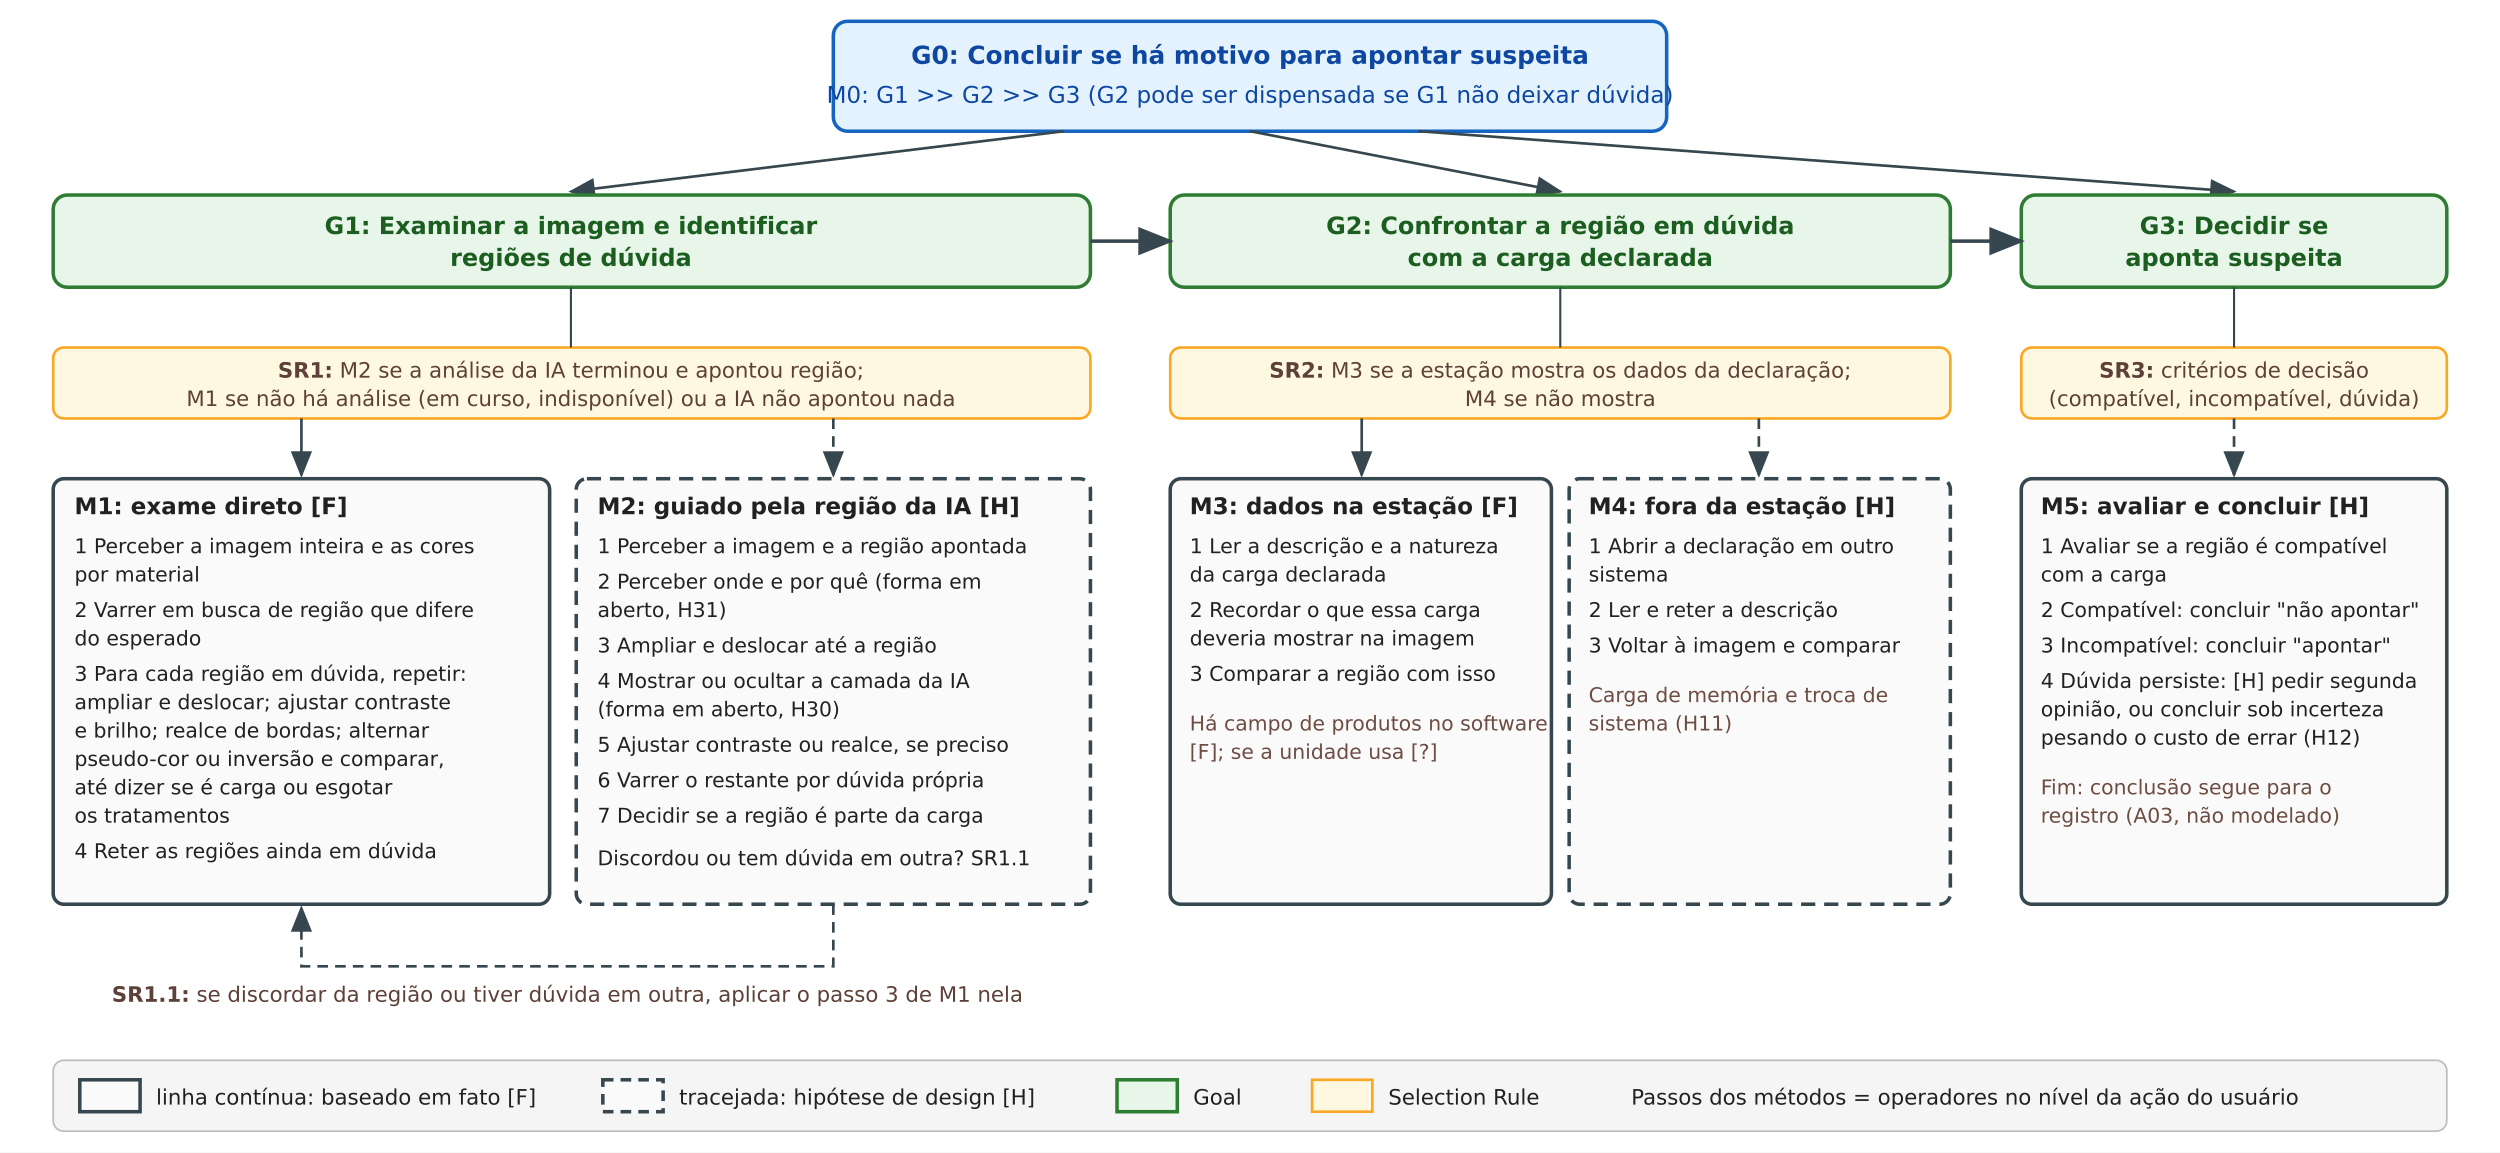
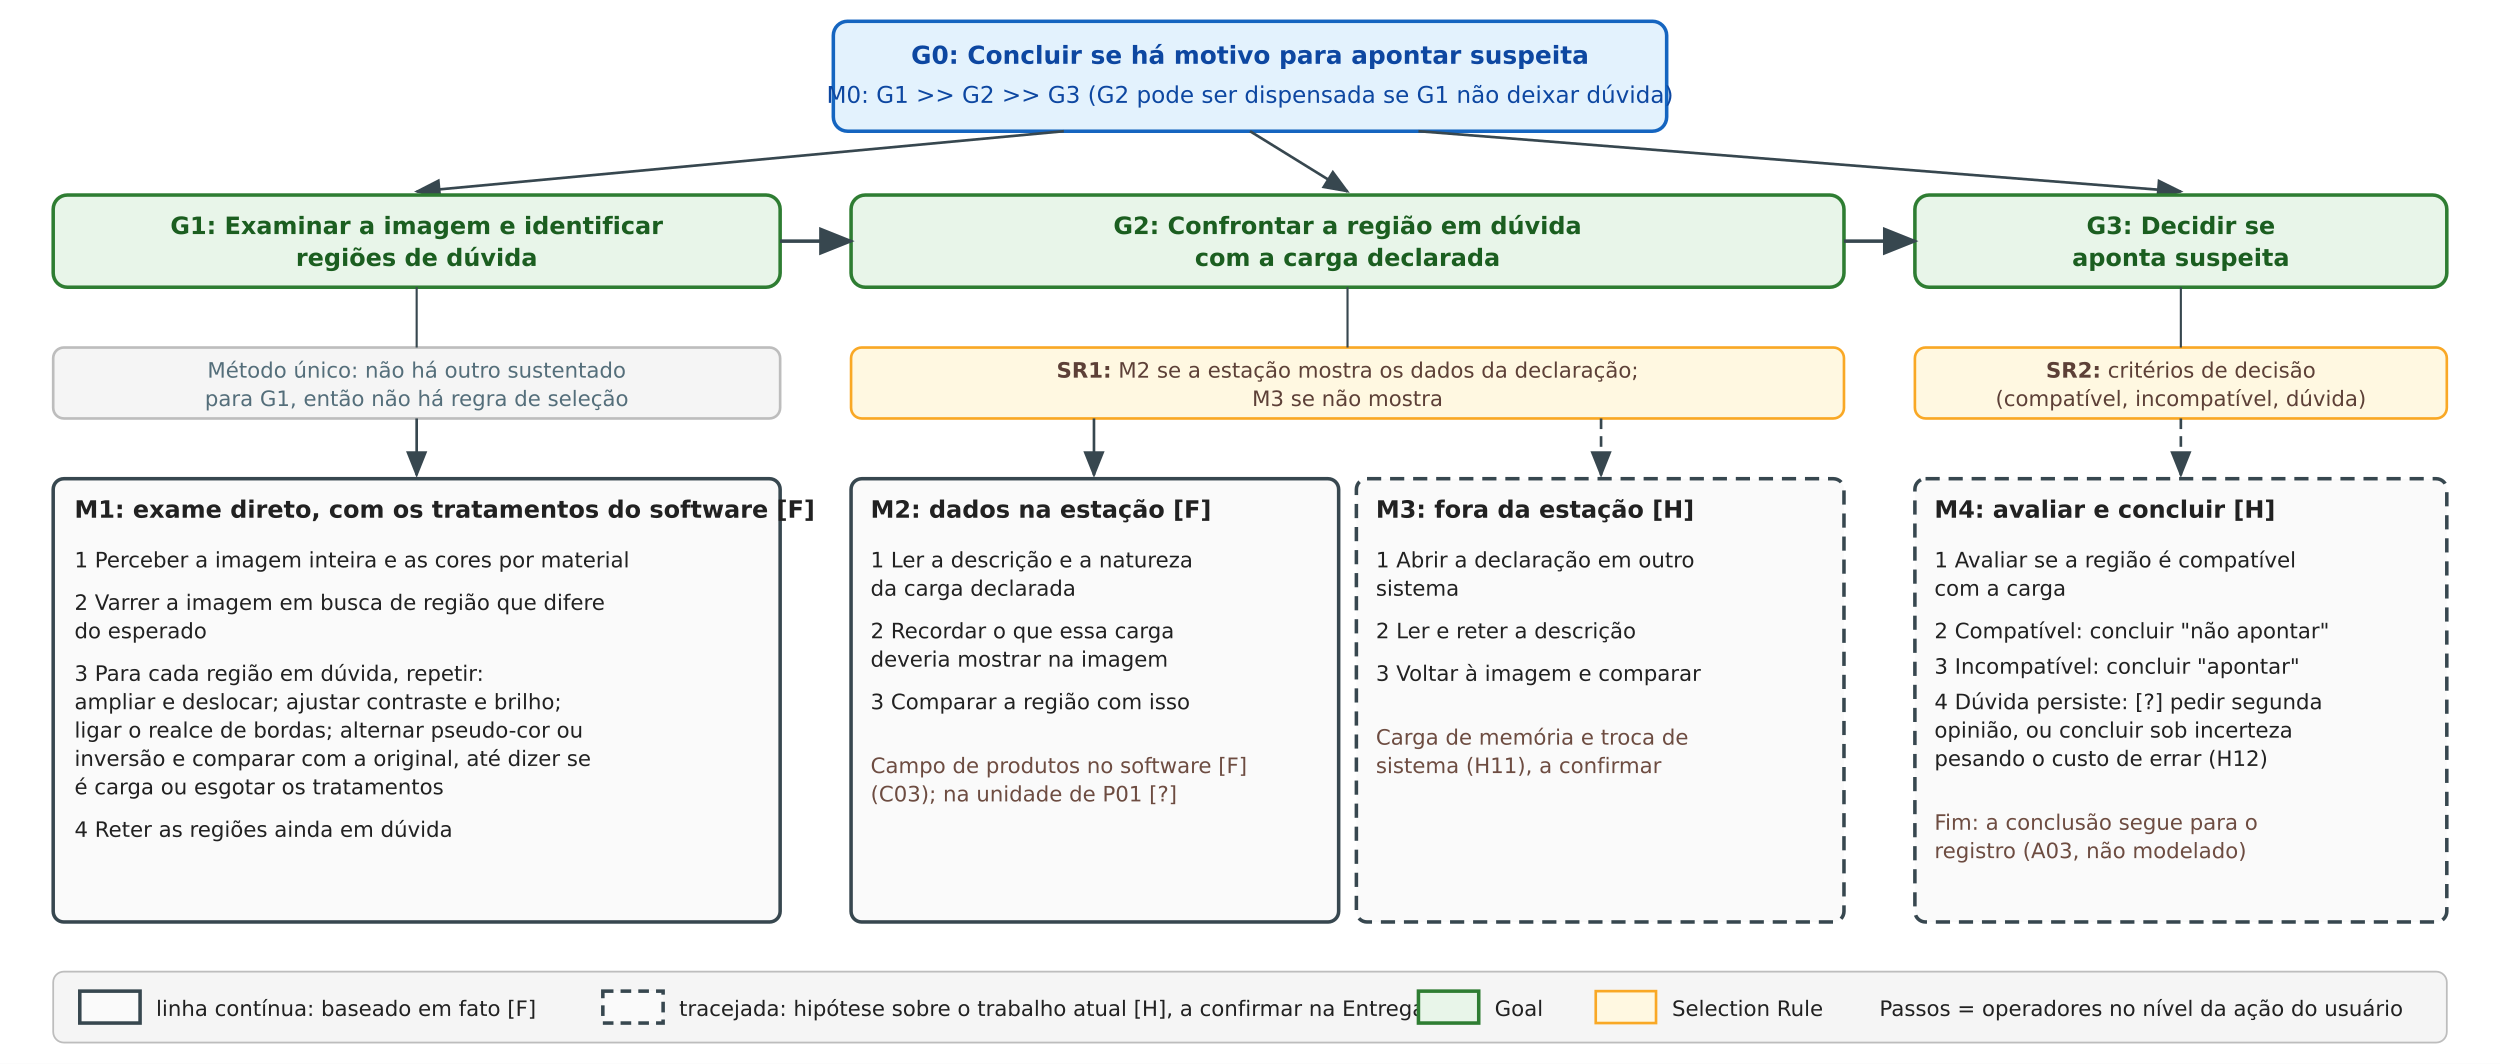
- <svg xmlns="http://www.w3.org/2000/svg" width="1410" height="650" viewBox="0 0 1410 650" font-family="DejaVu Sans, Arial, sans-serif">
+ <svg xmlns="http://www.w3.org/2000/svg" width="1410" height="600" viewBox="0 0 1410 600" font-family="DejaVu Sans, Arial, sans-serif">
  <defs>
    <marker id="ar" markerWidth="10" markerHeight="8" refX="9" refY="4" orient="auto">
      <path d="M0,0 L10,4 L0,8 z" fill="#37474f" />
    </marker>
  </defs>
-   <rect width="1410" height="650" fill="#ffffff" />
+   <rect width="1410" height="600" fill="#ffffff" />
  <rect x="470" y="12" width="470" height="62" rx="8" fill="#e3f2fd" stroke="#1565c0" stroke-width="2" />
  <text x="705" y="36" text-anchor="middle" font-size="14" font-weight="bold" fill="#0d47a1">G0: Concluir se há motivo para apontar suspeita</text>
  <text x="705" y="58" text-anchor="middle" font-size="13" fill="#0d47a1">M0: G1 &gt;&gt; G2 &gt;&gt; G3 (G2 pode ser dispensada se G1 não deixar dúvida)</text>
-   <path d="M600,74 L322,108" stroke="#37474f" stroke-width="1.5" fill="none" marker-end="url(#ar)" />
-   <path d="M705,74 L880,108" stroke="#37474f" stroke-width="1.5" fill="none" marker-end="url(#ar)" />
-   <path d="M800,74 L1260,108" stroke="#37474f" stroke-width="1.5" fill="none" marker-end="url(#ar)" />
-   <rect x="30" y="110" width="585" height="52" rx="8" fill="#e8f5e9" stroke="#2e7d32" stroke-width="2" />
-   <text x="322" y="132" text-anchor="middle" font-size="13.5" font-weight="bold" fill="#1b5e20">G1: Examinar a imagem e identificar</text>
-   <text x="322" y="150" text-anchor="middle" font-size="13.5" font-weight="bold" fill="#1b5e20">regiões de dúvida</text>
-   <rect x="660" y="110" width="440" height="52" rx="8" fill="#e8f5e9" stroke="#2e7d32" stroke-width="2" />
-   <text x="880" y="132" text-anchor="middle" font-size="13.5" font-weight="bold" fill="#1b5e20">G2: Confrontar a região em dúvida</text>
-   <text x="880" y="150" text-anchor="middle" font-size="13.5" font-weight="bold" fill="#1b5e20">com a carga declarada</text>
-   <rect x="1140" y="110" width="240" height="52" rx="8" fill="#e8f5e9" stroke="#2e7d32" stroke-width="2" />
-   <text x="1260" y="132" text-anchor="middle" font-size="13.5" font-weight="bold" fill="#1b5e20">G3: Decidir se</text>
-   <text x="1260" y="150" text-anchor="middle" font-size="13.5" font-weight="bold" fill="#1b5e20">aponta suspeita</text>
-   <path d="M615,136 L660,136" stroke="#37474f" stroke-width="2" fill="none" marker-end="url(#ar)" />
-   <path d="M1100,136 L1140,136" stroke="#37474f" stroke-width="2" fill="none" marker-end="url(#ar)" />
-   <rect x="30" y="196" width="585" height="40" rx="6" fill="#fff8e1" stroke="#f9a825" stroke-width="1.5" />
-   <text x="322" y="213" text-anchor="middle" font-size="12" fill="#5d4037">
-     <tspan font-weight="bold">SR1:</tspan> M2 se a análise da IA terminou e apontou região;</text>
-   <text x="322" y="229" text-anchor="middle" font-size="12" fill="#5d4037">M1 se não há análise (em curso, indisponível) ou a IA não apontou nada</text>
-   <rect x="660" y="196" width="440" height="40" rx="6" fill="#fff8e1" stroke="#f9a825" stroke-width="1.5" />
-   <text x="880" y="213" text-anchor="middle" font-size="12" fill="#5d4037">
-     <tspan font-weight="bold">SR2:</tspan> M3 se a estação mostra os dados da declaração;</text>
-   <text x="880" y="229" text-anchor="middle" font-size="12" fill="#5d4037">M4 se não mostra</text>
-   <rect x="1140" y="196" width="240" height="40" rx="6" fill="#fff8e1" stroke="#f9a825" stroke-width="1.5" />
-   <text x="1260" y="213" text-anchor="middle" font-size="12" fill="#5d4037">
-     <tspan font-weight="bold">SR3:</tspan> critérios de decisão</text>
-   <text x="1260" y="229" text-anchor="middle" font-size="12" fill="#5d4037">(compatível, incompatível, dúvida)</text>
-   <path d="M322,162 L322,196" stroke="#37474f" stroke-width="1.2" fill="none" />
-   <path d="M880,162 L880,196" stroke="#37474f" stroke-width="1.2" fill="none" />
-   <path d="M1260,162 L1260,196" stroke="#37474f" stroke-width="1.2" fill="none" />
-   <path d="M170,236 L170,268" stroke="#37474f" stroke-width="1.5" fill="none" marker-end="url(#ar)" />
-   <path d="M470,236 L470,268" stroke="#37474f" stroke-width="1.5" stroke-dasharray="6,4" fill="none" marker-end="url(#ar)" />
-   <path d="M768,236 L768,268" stroke="#37474f" stroke-width="1.5" fill="none" marker-end="url(#ar)" />
-   <path d="M992,236 L992,268" stroke="#37474f" stroke-width="1.5" stroke-dasharray="6,4" fill="none" marker-end="url(#ar)" />
-   <path d="M1260,236 L1260,268" stroke="#37474f" stroke-width="1.5" stroke-dasharray="6,4" fill="none" marker-end="url(#ar)" />
-   <rect x="30" y="270" width="280" height="240" rx="6" fill="#fafafa" stroke="#37474f" stroke-width="2" />
-   <text font-size="11.5" fill="#212121">
-     <tspan x="42" y="290" font-weight="bold" font-size="13">M1: exame direto  [F]</tspan>
-     <tspan x="42" y="312">1 Perceber a imagem inteira e as cores</tspan>
-     <tspan x="42" y="328">   por material</tspan>
-     <tspan x="42" y="348">2 Varrer em busca de região que difere</tspan>
-     <tspan x="42" y="364">   do esperado</tspan>
+   <path d="M600,74 L235,108" stroke="#37474f" stroke-width="1.5" fill="none" marker-end="url(#ar)" />
+   <path d="M705,74 L760,108" stroke="#37474f" stroke-width="1.5" fill="none" marker-end="url(#ar)" />
+   <path d="M800,74 L1230,108" stroke="#37474f" stroke-width="1.5" fill="none" marker-end="url(#ar)" />
+   <rect x="30" y="110" width="410" height="52" rx="8" fill="#e8f5e9" stroke="#2e7d32" stroke-width="2" />
+   <text x="235" y="132" text-anchor="middle" font-size="13.5" font-weight="bold" fill="#1b5e20">G1: Examinar a imagem e identificar</text>
+   <text x="235" y="150" text-anchor="middle" font-size="13.5" font-weight="bold" fill="#1b5e20">regiões de dúvida</text>
+   <rect x="480" y="110" width="560" height="52" rx="8" fill="#e8f5e9" stroke="#2e7d32" stroke-width="2" />
+   <text x="760" y="132" text-anchor="middle" font-size="13.5" font-weight="bold" fill="#1b5e20">G2: Confrontar a região em dúvida</text>
+   <text x="760" y="150" text-anchor="middle" font-size="13.5" font-weight="bold" fill="#1b5e20">com a carga declarada</text>
+   <rect x="1080" y="110" width="300" height="52" rx="8" fill="#e8f5e9" stroke="#2e7d32" stroke-width="2" />
+   <text x="1230" y="132" text-anchor="middle" font-size="13.5" font-weight="bold" fill="#1b5e20">G3: Decidir se</text>
+   <text x="1230" y="150" text-anchor="middle" font-size="13.5" font-weight="bold" fill="#1b5e20">aponta suspeita</text>
+   <path d="M440,136 L480,136" stroke="#37474f" stroke-width="2" fill="none" marker-end="url(#ar)" />
+   <path d="M1040,136 L1080,136" stroke="#37474f" stroke-width="2" fill="none" marker-end="url(#ar)" />
+   <rect x="30" y="196" width="410" height="40" rx="6" fill="#f5f5f5" stroke="#bdbdbd" stroke-width="1.5" />
+   <text x="235" y="213" text-anchor="middle" font-size="12" fill="#546e7a">Método único: não há outro sustentado</text>
+   <text x="235" y="229" text-anchor="middle" font-size="12" fill="#546e7a">para G1, então não há regra de seleção</text>
+   <rect x="480" y="196" width="560" height="40" rx="6" fill="#fff8e1" stroke="#f9a825" stroke-width="1.5" />
+   <text x="760" y="213" text-anchor="middle" font-size="12" fill="#5d4037">
+     <tspan font-weight="bold">SR1:</tspan> M2 se a estação mostra os dados da declaração;</text>
+   <text x="760" y="229" text-anchor="middle" font-size="12" fill="#5d4037">M3 se não mostra</text>
+   <rect x="1080" y="196" width="300" height="40" rx="6" fill="#fff8e1" stroke="#f9a825" stroke-width="1.5" />
+   <text x="1230" y="213" text-anchor="middle" font-size="12" fill="#5d4037">
+     <tspan font-weight="bold">SR2:</tspan> critérios de decisão</text>
+   <text x="1230" y="229" text-anchor="middle" font-size="12" fill="#5d4037">(compatível, incompatível, dúvida)</text>
+   <path d="M235,162 L235,196" stroke="#37474f" stroke-width="1.2" fill="none" />
+   <path d="M760,162 L760,196" stroke="#37474f" stroke-width="1.2" fill="none" />
+   <path d="M1230,162 L1230,196" stroke="#37474f" stroke-width="1.2" fill="none" />
+   <path d="M235,236 L235,268" stroke="#37474f" stroke-width="1.5" fill="none" marker-end="url(#ar)" />
+   <path d="M617,236 L617,268" stroke="#37474f" stroke-width="1.5" fill="none" marker-end="url(#ar)" />
+   <path d="M903,236 L903,268" stroke="#37474f" stroke-width="1.5" stroke-dasharray="6,4" fill="none" marker-end="url(#ar)" />
+   <path d="M1230,236 L1230,268" stroke="#37474f" stroke-width="1.5" stroke-dasharray="6,4" fill="none" marker-end="url(#ar)" />
+   <rect x="30" y="270" width="410" height="250" rx="6" fill="#fafafa" stroke="#37474f" stroke-width="2" />
+   <text font-size="12" fill="#212121">
+     <tspan x="42" y="292" font-weight="bold" font-size="13.5">M1: exame direto, com os tratamentos do software  [F]</tspan>
+     <tspan x="42" y="320">1 Perceber a imagem inteira e as cores por material</tspan>
+     <tspan x="42" y="344">2 Varrer a imagem em busca de região que difere</tspan>
+     <tspan x="42" y="360">   do esperado</tspan>
    <tspan x="42" y="384">3 Para cada região em dúvida, repetir:</tspan>
-     <tspan x="42" y="400">   ampliar e deslocar; ajustar contraste</tspan>
-     <tspan x="42" y="416">   e brilho; realce de bordas; alternar</tspan>
-     <tspan x="42" y="432">   pseudo-cor ou inversão e comparar,</tspan>
-     <tspan x="42" y="448">   até dizer se é carga ou esgotar</tspan>
-     <tspan x="42" y="464">   os tratamentos</tspan>
-     <tspan x="42" y="484">4 Reter as regiões ainda em dúvida</tspan>
+     <tspan x="42" y="400">   ampliar e deslocar; ajustar contraste e brilho;</tspan>
+     <tspan x="42" y="416">   ligar o realce de bordas; alternar pseudo-cor ou</tspan>
+     <tspan x="42" y="432">   inversão e comparar com a original, até dizer se</tspan>
+     <tspan x="42" y="448">   é carga ou esgotar os tratamentos</tspan>
+     <tspan x="42" y="472">4 Reter as regiões ainda em dúvida</tspan>
  </text>
-   <rect x="325" y="270" width="290" height="240" rx="6" fill="#fafafa" stroke="#37474f" stroke-width="2" stroke-dasharray="8,5" />
-   <text font-size="11.5" fill="#212121">
-     <tspan x="337" y="290" font-weight="bold" font-size="13">M2: guiado pela região da IA  [H]</tspan>
-     <tspan x="337" y="312">1 Perceber a imagem e a região apontada</tspan>
-     <tspan x="337" y="332">2 Perceber onde e por quê (forma em</tspan>
-     <tspan x="337" y="348">   aberto, H31)</tspan>
-     <tspan x="337" y="368">3 Ampliar e deslocar até a região</tspan>
-     <tspan x="337" y="388">4 Mostrar ou ocultar a camada da IA</tspan>
-     <tspan x="337" y="404">   (forma em aberto, H30)</tspan>
-     <tspan x="337" y="424">5 Ajustar contraste ou realce, se preciso</tspan>
-     <tspan x="337" y="444">6 Varrer o restante por dúvida própria</tspan>
-     <tspan x="337" y="464">7 Decidir se a região é parte da carga</tspan>
-     <tspan x="337" y="488">Discordou ou tem dúvida em outra? SR1.1</tspan>
+   <rect x="480" y="270" width="275" height="250" rx="6" fill="#fafafa" stroke="#37474f" stroke-width="2" />
+   <text font-size="12" fill="#212121">
+     <tspan x="491" y="292" font-weight="bold" font-size="13.5">M2: dados na estação  [F]</tspan>
+     <tspan x="491" y="320">1 Ler a descrição e a natureza</tspan>
+     <tspan x="491" y="336">   da carga declarada</tspan>
+     <tspan x="491" y="360">2 Recordar o que essa carga</tspan>
+     <tspan x="491" y="376">   deveria mostrar na imagem</tspan>
+     <tspan x="491" y="400">3 Comparar a região com isso</tspan>
+     <tspan x="491" y="436" fill="#6d4c41">Campo de produtos no software [F]</tspan>
+     <tspan x="491" y="452" fill="#6d4c41">(C03); na unidade de P01 [?]</tspan>
  </text>
-   <rect x="660" y="270" width="215" height="240" rx="6" fill="#fafafa" stroke="#37474f" stroke-width="2" />
-   <text font-size="11.5" fill="#212121">
-     <tspan x="671" y="290" font-weight="bold" font-size="13">M3: dados na estação  [F]</tspan>
-     <tspan x="671" y="312">1 Ler a descrição e a natureza</tspan>
-     <tspan x="671" y="328">   da carga declarada</tspan>
-     <tspan x="671" y="348">2 Recordar o que essa carga</tspan>
-     <tspan x="671" y="364">   deveria mostrar na imagem</tspan>
-     <tspan x="671" y="384">3 Comparar a região com isso</tspan>
-     <tspan x="671" y="412" fill="#6d4c41">Há campo de produtos no software</tspan>
-     <tspan x="671" y="428" fill="#6d4c41">[F]; se a unidade usa [?]</tspan>
+   <rect x="765" y="270" width="275" height="250" rx="6" fill="#fafafa" stroke="#37474f" stroke-width="2" stroke-dasharray="8,5" />
+   <text font-size="12" fill="#212121">
+     <tspan x="776" y="292" font-weight="bold" font-size="13.5">M3: fora da estação  [H]</tspan>
+     <tspan x="776" y="320">1 Abrir a declaração em outro</tspan>
+     <tspan x="776" y="336">   sistema</tspan>
+     <tspan x="776" y="360">2 Ler e reter a descrição</tspan>
+     <tspan x="776" y="384">3 Voltar à imagem e comparar</tspan>
+     <tspan x="776" y="420" fill="#6d4c41">Carga de memória e troca de</tspan>
+     <tspan x="776" y="436" fill="#6d4c41">sistema (H11), a confirmar</tspan>
  </text>
-   <rect x="885" y="270" width="215" height="240" rx="6" fill="#fafafa" stroke="#37474f" stroke-width="2" stroke-dasharray="8,5" />
-   <text font-size="11.5" fill="#212121">
-     <tspan x="896" y="290" font-weight="bold" font-size="13">M4: fora da estação  [H]</tspan>
-     <tspan x="896" y="312">1 Abrir a declaração em outro</tspan>
-     <tspan x="896" y="328">   sistema</tspan>
-     <tspan x="896" y="348">2 Ler e reter a descrição</tspan>
-     <tspan x="896" y="368">3 Voltar à imagem e comparar</tspan>
-     <tspan x="896" y="396" fill="#6d4c41">Carga de memória e troca de</tspan>
-     <tspan x="896" y="412" fill="#6d4c41">sistema (H11)</tspan>
+   <rect x="1080" y="270" width="300" height="250" rx="6" fill="#fafafa" stroke="#37474f" stroke-width="2" stroke-dasharray="8,5" />
+   <text font-size="12" fill="#212121">
+     <tspan x="1091" y="292" font-weight="bold" font-size="13.5">M4: avaliar e concluir  [H]</tspan>
+     <tspan x="1091" y="320">1 Avaliar se a região é compatível</tspan>
+     <tspan x="1091" y="336">   com a carga</tspan>
+     <tspan x="1091" y="360">2 Compatível: concluir "não apontar"</tspan>
+     <tspan x="1091" y="380">3 Incompatível: concluir "apontar"</tspan>
+     <tspan x="1091" y="400">4 Dúvida persiste: [?] pedir segunda</tspan>
+     <tspan x="1091" y="416">   opinião, ou concluir sob incerteza</tspan>
+     <tspan x="1091" y="432">   pesando o custo de errar (H12)</tspan>
+     <tspan x="1091" y="468" fill="#6d4c41">Fim: a conclusão segue para o</tspan>
+     <tspan x="1091" y="484" fill="#6d4c41">registro (A03, não modelado)</tspan>
  </text>
-   <rect x="1140" y="270" width="240" height="240" rx="6" fill="#fafafa" stroke="#37474f" stroke-width="2" />
-   <text font-size="11.5" fill="#212121">
-     <tspan x="1151" y="290" font-weight="bold" font-size="13">M5: avaliar e concluir  [H]</tspan>
-     <tspan x="1151" y="312">1 Avaliar se a região é compatível</tspan>
-     <tspan x="1151" y="328">   com a carga</tspan>
-     <tspan x="1151" y="348">2 Compatível: concluir "não apontar"</tspan>
-     <tspan x="1151" y="368">3 Incompatível: concluir "apontar"</tspan>
-     <tspan x="1151" y="388">4 Dúvida persiste: [H] pedir segunda</tspan>
-     <tspan x="1151" y="404">   opinião, ou concluir sob incerteza</tspan>
-     <tspan x="1151" y="420">   pesando o custo de errar (H12)</tspan>
-     <tspan x="1151" y="448" fill="#6d4c41">Fim: conclusão segue para o</tspan>
-     <tspan x="1151" y="464" fill="#6d4c41">registro (A03, não modelado)</tspan>
-   </text>
-   <path d="M470,510 L470,545 L170,545 L170,512" stroke="#37474f" stroke-width="1.5" stroke-dasharray="6,4" fill="none" marker-end="url(#ar)" />
-   <text x="320" y="565" text-anchor="middle" font-size="12" fill="#5d4037">
-     <tspan font-weight="bold">SR1.1:</tspan> se discordar da região ou tiver dúvida em outra, aplicar o passo 3 de M1 nela</text>
-   <rect x="30" y="598" width="1350" height="40" rx="6" fill="#f5f5f5" stroke="#bdbdbd" />
-   <rect x="45" y="609" width="34" height="18" fill="#fafafa" stroke="#37474f" stroke-width="2" />
-   <text x="88" y="623" font-size="12" fill="#212121">linha contínua: baseado em fato [F]</text>
-   <rect x="340" y="609" width="34" height="18" fill="#fafafa" stroke="#37474f" stroke-width="2" stroke-dasharray="6,4" />
-   <text x="383" y="623" font-size="12" fill="#212121">tracejada: hipótese de design [H]</text>
-   <rect x="630" y="609" width="34" height="18" fill="#e8f5e9" stroke="#2e7d32" stroke-width="2" />
-   <text x="673" y="623" font-size="12" fill="#212121">Goal</text>
-   <rect x="740" y="609" width="34" height="18" fill="#fff8e1" stroke="#f9a825" stroke-width="1.5" />
-   <text x="783" y="623" font-size="12" fill="#212121">Selection Rule</text>
-   <text x="920" y="623" font-size="12" fill="#212121">Passos dos métodos = operadores no nível da ação do usuário</text>
+   <rect x="30" y="548" width="1350" height="40" rx="6" fill="#f5f5f5" stroke="#bdbdbd" />
+   <rect x="45" y="559" width="34" height="18" fill="#fafafa" stroke="#37474f" stroke-width="2" />
+   <text x="88" y="573" font-size="12" fill="#212121">linha contínua: baseado em fato [F]</text>
+   <rect x="340" y="559" width="34" height="18" fill="#fafafa" stroke="#37474f" stroke-width="2" stroke-dasharray="6,4" />
+   <text x="383" y="573" font-size="12" fill="#212121">tracejada: hipótese sobre o trabalho atual [H], a confirmar na Entrega 7</text>
+   <rect x="800" y="559" width="34" height="18" fill="#e8f5e9" stroke="#2e7d32" stroke-width="2" />
+   <text x="843" y="573" font-size="12" fill="#212121">Goal</text>
+   <rect x="900" y="559" width="34" height="18" fill="#fff8e1" stroke="#f9a825" stroke-width="1.5" />
+   <text x="943" y="573" font-size="12" fill="#212121">Selection Rule</text>
+   <text x="1060" y="573" font-size="12" fill="#212121">Passos = operadores no nível da ação do usuário</text>
</svg>
